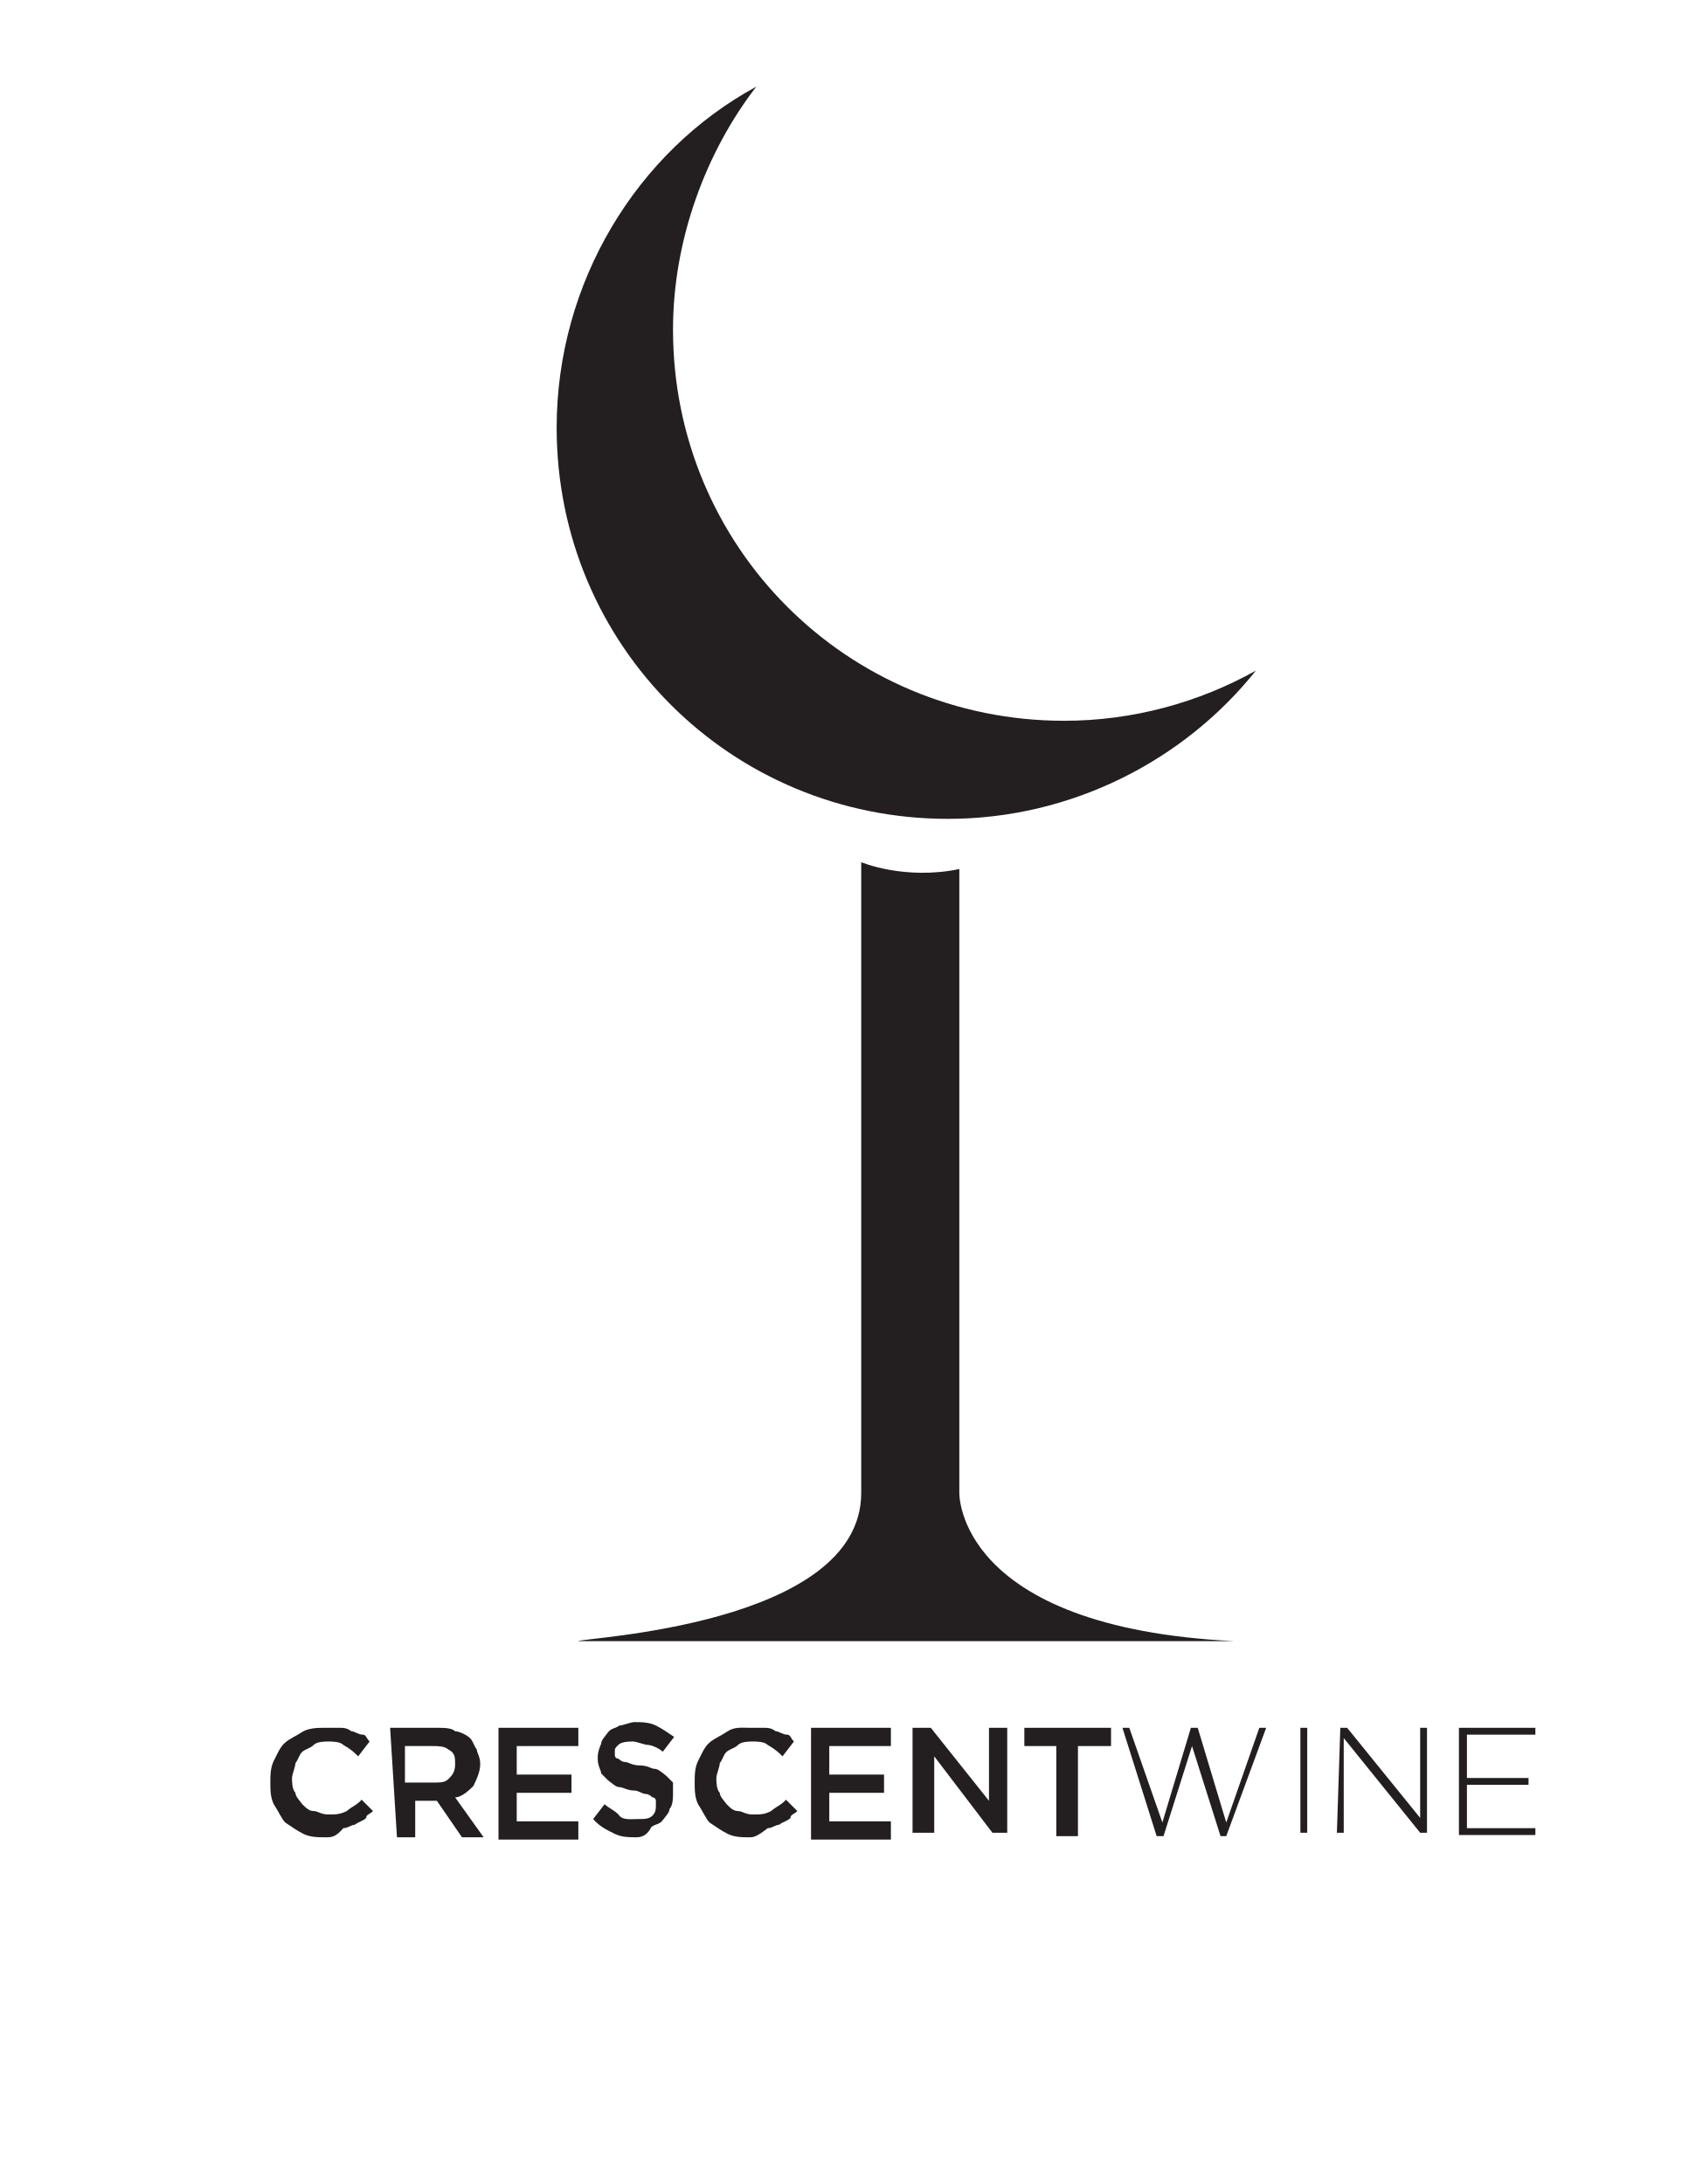
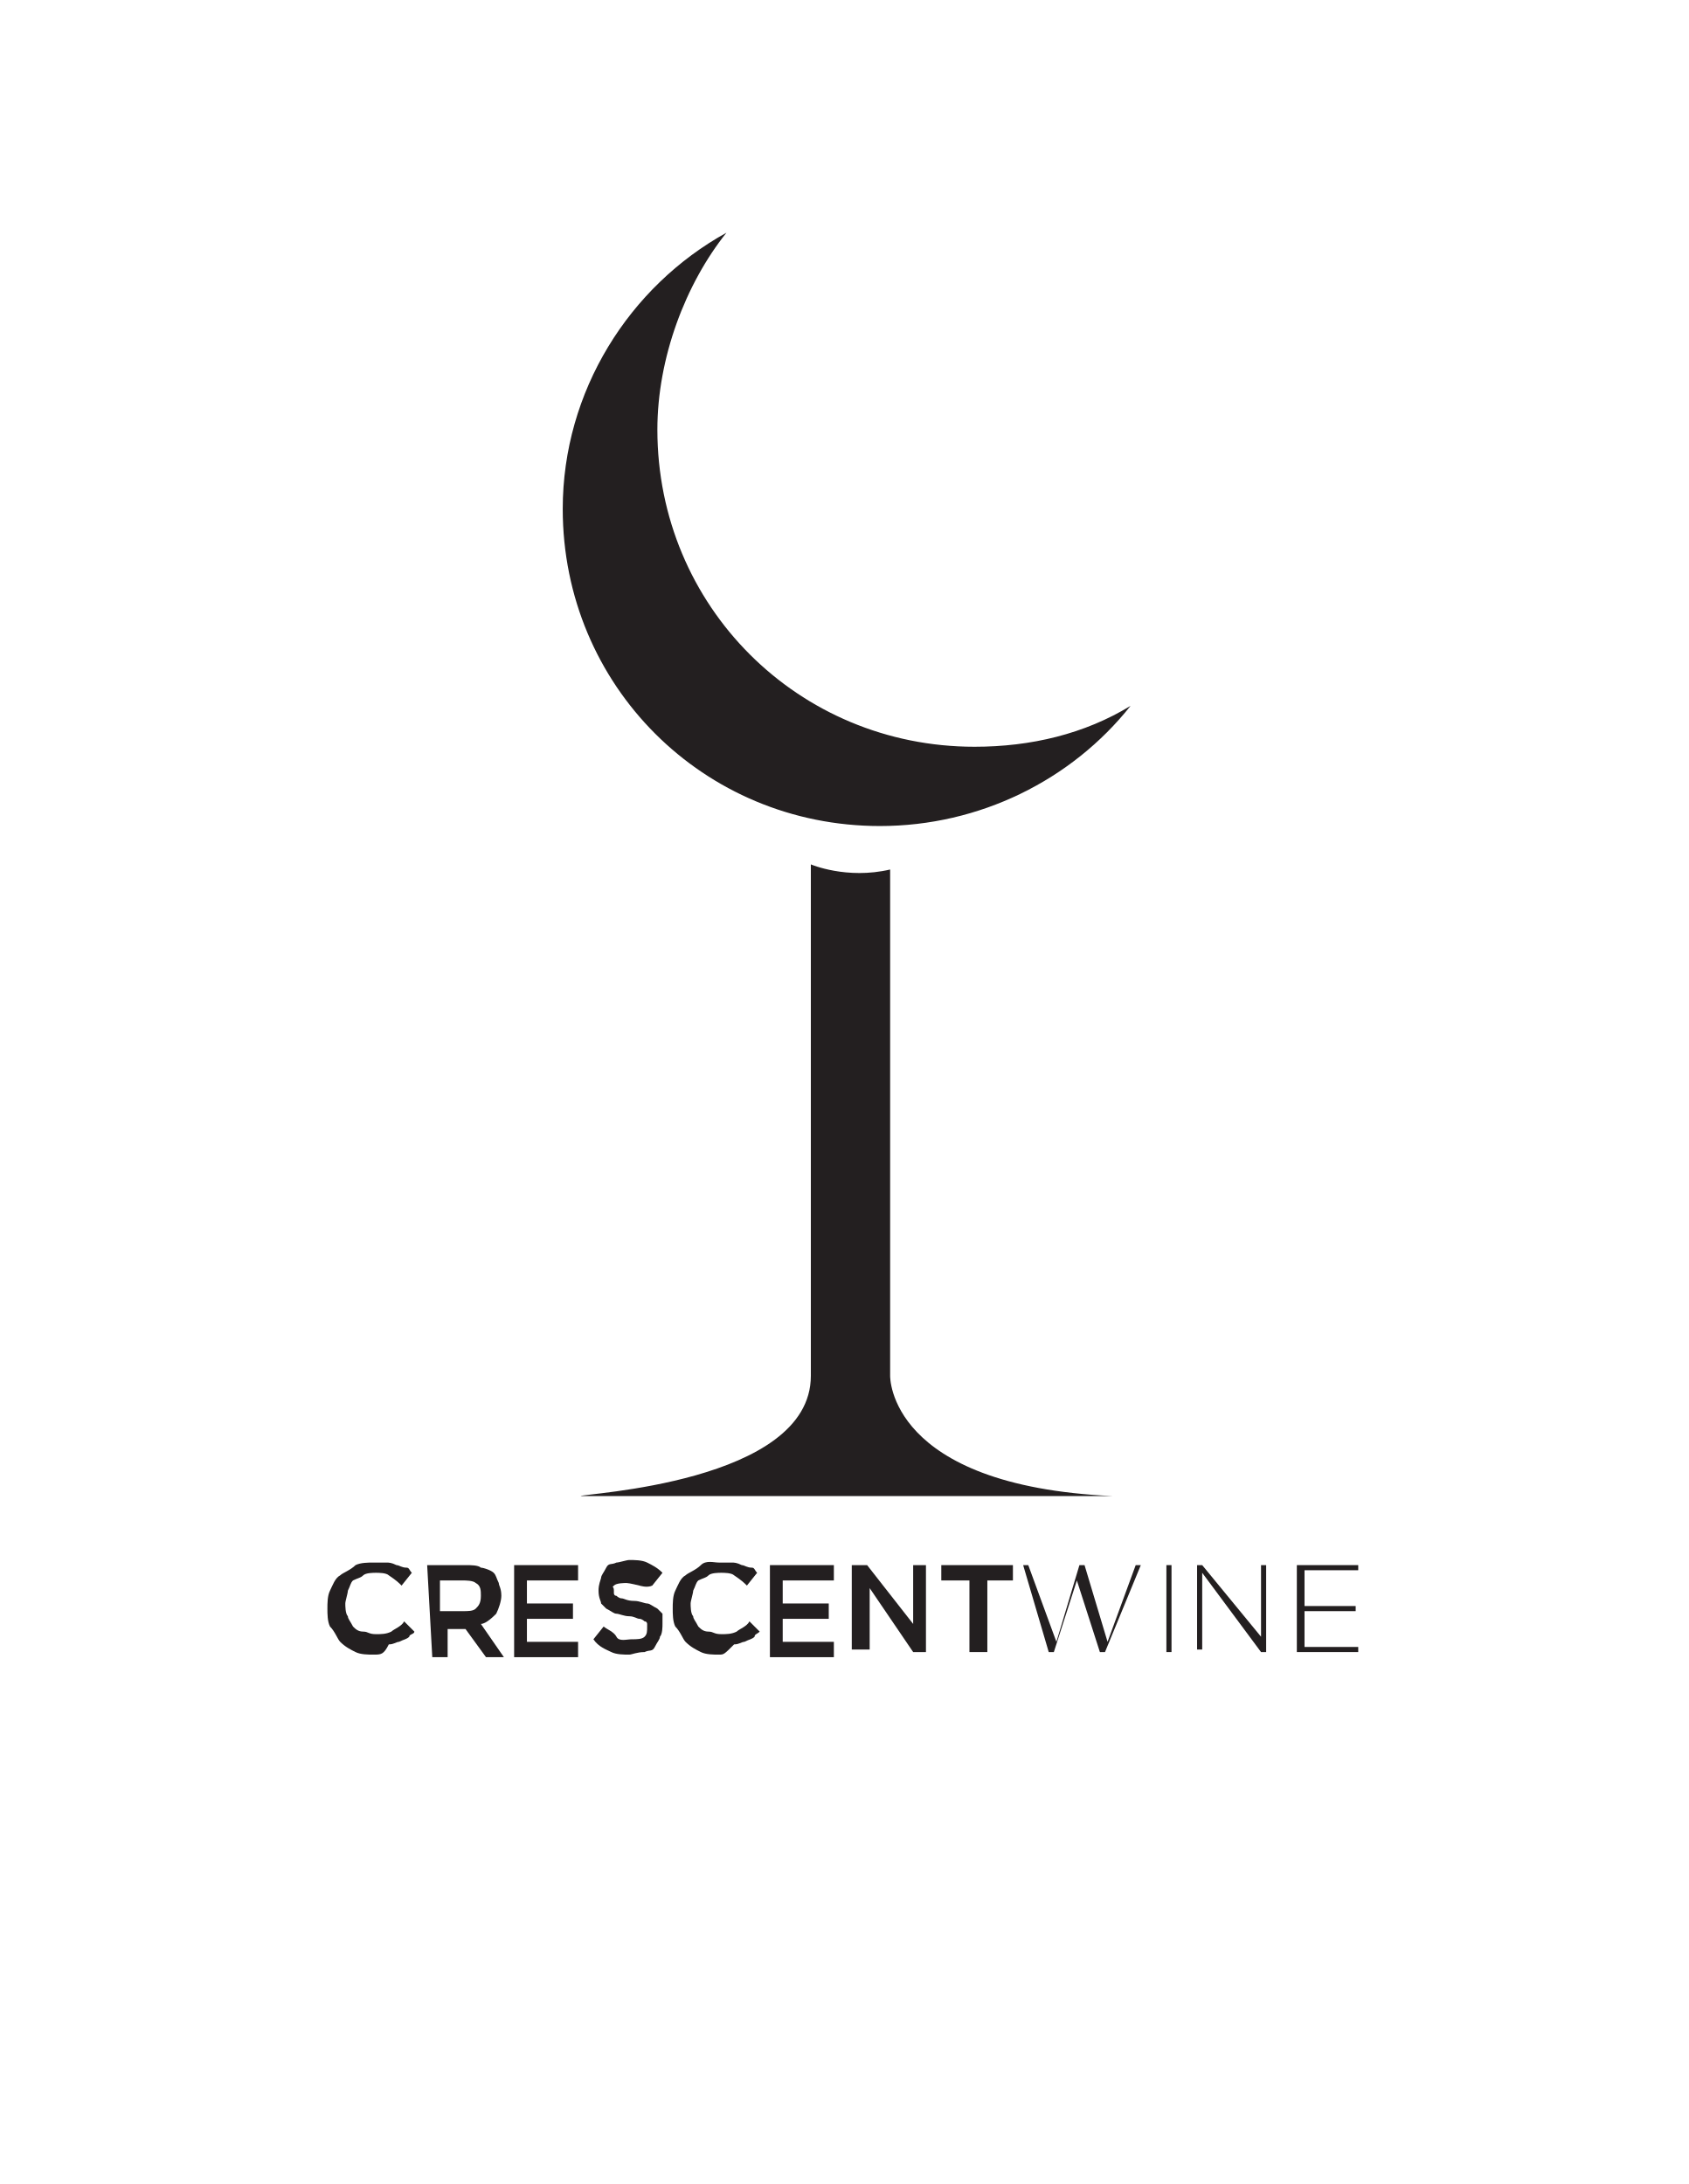
- <svg xmlns="http://www.w3.org/2000/svg" version="1.1" id="Layer_1" x="0px" y="0px" viewBox="243 295.2 148 191.5" enable-background="new 243 295.2 148 191.5" xml:space="preserve">
+ <svg xmlns="http://www.w3.org/2000/svg" version="1.1" id="Layer_1" x="0px" y="0px" viewBox="0 0 66 85.4" enable-background="new 0 0 66 85.4" xml:space="preserve">
  <g id="Layer_1_1_" display="none">
    <g id="Ia8gLY_1_" display="inline">
	</g>
  </g>
  <g id="Layer_2">
    <g>
-       <path fill="#231F20" d="M336.3,358.4c-19.1,0-34.3-15.3-34.3-34.3c0-7.9,2.9-15.6,7.3-21.3c-10.5,5.7-17.5,17.2-17.5,29.9    c0,19.1,15.3,34.3,34.3,34.3c10.8,0,20.7-5.1,27-13C348.1,356.8,342.3,358.4,336.3,358.4z" />
+       <path fill="#231F20" d="M38.1,29.2c-6.9,0-12.4-5.5-12.4-12.4c0-2.8,1.1-5.7,2.7-7.7c-3.8,2.1-6.4,6.2-6.4,10.8    c0,6.9,5.5,12.4,12.4,12.4c3.9,0,7.5-1.8,9.8-4.7C42.4,28.7,40.3,29.2,38.1,29.2z" />
      <g>
-         <path fill="#231F20" d="M271.5,456.3c-0.6,0-1.3,0-1.9-0.3c-0.6-0.3-1-0.6-1.6-1c-0.3-0.3-0.6-1-1-1.6c-0.3-0.6-0.3-1.3-0.3-1.9     l0,0c0-0.6,0-1.3,0.3-1.9c0.3-0.6,0.6-1.3,1-1.6c0.3-0.3,1-0.6,1.6-1c0.6-0.3,1.3-0.3,1.9-0.3c0.3,0,1,0,1.3,0s0.6,0,1,0.3     c0.3,0,0.6,0.3,1,0.3c0.3,0,0.3,0.3,0.6,0.6l-1,1.3c-0.3-0.3-0.6-0.6-1.3-1c-0.3-0.3-1-0.3-1.3-0.3s-1,0-1.3,0.3s-0.6,0.3-1,0.6     c-0.3,0.3-0.3,0.6-0.6,1c0,0.3-0.3,1-0.3,1.3l0,0c0,0.3,0,1,0.3,1.3c0,0.3,0.3,0.6,0.6,1c0.3,0.3,0.6,0.6,1,0.6s0.6,0.3,1.3,0.3     c0.6,0,1,0,1.6-0.3c0.3-0.3,1-0.6,1.3-1l1,1c-0.3,0.3-0.6,0.3-0.6,0.6c-0.3,0.3-0.6,0.3-1,0.6c-0.3,0-0.6,0.3-1,0.3     C272.4,456.3,272.1,456.3,271.5,456.3z" />
-         <path fill="#231F20" d="M277.2,446.7h4.1c0.6,0,1.3,0,1.6,0.3c0.3,0,1,0.3,1.3,0.6c0.3,0.3,0.3,0.6,0.6,1c0,0.3,0.3,0.6,0.3,1.3     l0,0c0,0.6-0.3,1.3-0.6,1.9c-0.3,0.3-1,1-1.6,1l2.5,3.5h-1.9l-2.2-3.2h-1.9v3.2h-1.6L277.2,446.7L277.2,446.7z M281,451.5     c0.6,0,1,0,1.3-0.3s0.6-0.6,0.6-1.3l0,0c0-0.6,0-1-0.6-1.3c-0.3-0.3-1-0.3-1.3-0.3h-2.5v3.2H281L281,451.5z" />
-         <path fill="#231F20" d="M286.7,446.7h7v1.6h-5.4v2.5h4.8v1.6h-4.8v2.5h5.4v1.6h-7V446.7L286.7,446.7z" />
-         <path fill="#231F20" d="M298.8,456.3c-0.6,0-1.3,0-1.9-0.3s-1.3-0.6-1.9-1.3l1-1.3c0.3,0.3,1,0.6,1.3,1s1,0.3,1.6,0.3     s1,0,1.3-0.3s0.3-0.6,0.3-1l0,0v-0.3c0,0,0-0.3-0.3-0.3c0,0-0.3-0.3-0.6-0.3s-0.6-0.3-1-0.3c-0.6,0-1-0.3-1.3-0.3s-0.6-0.3-1-0.6     c-0.3-0.3-0.3-0.3-0.6-0.6c0-0.3-0.3-0.6-0.3-1.3l0,0c0-0.3,0-0.6,0.3-1.3c0-0.3,0.3-0.6,0.6-1s0.6-0.3,1-0.6     c0.3,0,1-0.3,1.3-0.3c0.6,0,1.3,0,1.9,0.3c0.6,0.3,1,0.6,1.6,1l-1,1.3c-0.3-0.3-1-0.6-1.3-0.6c-0.3,0-1-0.3-1.3-0.3s-1,0-1.3,0.3     c-0.3,0.3-0.3,0.3-0.3,0.6l0,0v0.3c0,0,0,0.3,0.3,0.3c0,0,0.3,0.3,0.6,0.3s0.6,0.3,1.3,0.3s1,0.3,1.3,0.3s0.6,0.3,1,0.6     c0.3,0.3,0.3,0.3,0.6,0.6c0,0.3,0,0.6,0,1l0,0c0,0.3,0,1-0.3,1.3c0,0.3-0.3,0.6-0.6,1s-0.6,0.3-1,0.6     C299.8,456,299.4,456.3,298.8,456.3z" />
-         <path fill="#231F20" d="M308.7,456.3c-0.6,0-1.3,0-1.9-0.3s-1-0.6-1.6-1c-0.3-0.3-0.6-1-1-1.6c-0.3-0.6-0.3-1.3-0.3-1.9l0,0     c0-0.6,0-1.3,0.3-1.9c0.3-0.6,0.6-1.3,1-1.6c0.3-0.3,1-0.6,1.6-1s1.3-0.3,1.9-0.3c0.3,0,1,0,1.3,0c0.3,0,0.6,0,1,0.3     c0.3,0,0.6,0.3,1,0.3c0.3,0,0.3,0.3,0.6,0.6l-1,1.3c-0.3-0.3-0.6-0.6-1.3-1c-0.3-0.3-1-0.3-1.3-0.3c-0.3,0-1,0-1.3,0.3     s-0.6,0.3-1,0.6c-0.3,0.3-0.3,0.6-0.6,1c0,0.3-0.3,1-0.3,1.3l0,0c0,0.3,0,1,0.3,1.3c0,0.3,0.3,0.6,0.6,1c0.3,0.3,0.6,0.6,1,0.6     s0.6,0.3,1.3,0.3s1,0,1.6-0.3c0.3-0.3,1-0.6,1.3-1l1,1c-0.3,0.3-0.6,0.3-0.6,0.6c-0.3,0.3-0.6,0.3-1,0.6c-0.3,0-0.6,0.3-1,0.3     C309.3,456.3,309,456.3,308.7,456.3z" />
-         <path fill="#231F20" d="M314.1,446.7h7v1.6h-5.4v2.5h4.8v1.6h-4.8v2.5h5.4v1.6h-7V446.7L314.1,446.7z" />
-         <path fill="#231F20" d="M323,446.7h1.6l5.1,6.4v-6.4h1.6v9.2h-1.3l-5.1-6.7v6.7H323V446.7L323,446.7z" />
-         <path fill="#231F20" d="M335.7,448.3h-2.9v-1.6h7.6v1.6h-2.9v7.9h-1.9V448.3z" />
-         <path fill="#231F20" d="M341.4,446.7h0.6l2.9,8.3l2.5-8.3h0.6l2.5,8.3l2.9-8.3h0.6l-3.5,9.5H350l-2.5-7.9l-2.5,7.9h-0.6     L341.4,446.7z" />
-         <path fill="#231F20" d="M357,446.7h0.6v9.2H357V446.7z" />
-         <path fill="#231F20" d="M360.5,446.7h0.6l6.4,7.9v-7.9h0.6v9.2h-0.6l-6.7-8.3v8.3h-0.6L360.5,446.7L360.5,446.7z" />
-         <path fill="#231F20" d="M370.9,446.7h6.7v0.6h-6v3.8h5.4v0.6h-5.4v3.8h6v0.6h-6.7V446.7z" />
+         <path fill="#231F20" d="M14.6,64.7c-0.2,0-0.5,0-0.7-0.1c-0.2-0.1-0.4-0.2-0.6-0.4c-0.1-0.1-0.2-0.4-0.4-0.6     c-0.1-0.2-0.1-0.5-0.1-0.7l0,0c0-0.2,0-0.5,0.1-0.7s0.2-0.5,0.4-0.6c0.1-0.1,0.4-0.2,0.6-0.4c0.2-0.1,0.5-0.1,0.7-0.1     c0.1,0,0.4,0,0.5,0c0.1,0,0.2,0,0.4,0.1c0.1,0,0.2,0.1,0.4,0.1c0.1,0,0.1,0.1,0.2,0.2L15.7,62c-0.1-0.1-0.2-0.2-0.5-0.4     c-0.1-0.1-0.4-0.1-0.5-0.1s-0.4,0-0.5,0.1c-0.1,0.1-0.2,0.1-0.4,0.2c-0.1,0.1-0.1,0.2-0.2,0.4c0,0.1-0.1,0.4-0.1,0.5l0,0     c0,0.1,0,0.4,0.1,0.5c0,0.1,0.1,0.2,0.2,0.4c0.1,0.1,0.2,0.2,0.4,0.2c0.2,0,0.2,0.1,0.5,0.1c0.2,0,0.4,0,0.6-0.1     c0.1-0.1,0.4-0.2,0.5-0.4l0.4,0.4C16.2,63.9,16,63.9,16,64c-0.1,0.1-0.2,0.1-0.4,0.2c-0.1,0-0.2,0.1-0.4,0.1     C15,64.7,14.9,64.7,14.6,64.7z" />
+         <path fill="#231F20" d="M16.7,61.2h1.5c0.2,0,0.5,0,0.6,0.1c0.1,0,0.4,0.1,0.5,0.2c0.1,0.1,0.1,0.2,0.2,0.4     c0,0.1,0.1,0.2,0.1,0.5l0,0c0,0.2-0.1,0.5-0.2,0.7c-0.1,0.1-0.4,0.4-0.6,0.4l0.9,1.3h-0.7l-0.8-1.1h-0.7v1.1h-0.6L16.7,61.2     L16.7,61.2z M18.1,63c0.2,0,0.4,0,0.5-0.1c0.1-0.1,0.2-0.2,0.2-0.5l0,0c0-0.2,0-0.4-0.2-0.5c-0.1-0.1-0.4-0.1-0.5-0.1h-0.9V63     L18.1,63L18.1,63z" />
+         <path fill="#231F20" d="M20.1,61.2h2.5v0.6h-2v0.9h1.8v0.6h-1.8v0.9h2v0.6h-2.5L20.1,61.2L20.1,61.2z" />
+         <path fill="#231F20" d="M24.6,64.7c-0.2,0-0.5,0-0.7-0.1s-0.5-0.2-0.7-0.5l0.4-0.5c0.1,0.1,0.4,0.2,0.5,0.4     c0.1,0.2,0.4,0.1,0.6,0.1c0.2,0,0.4,0,0.5-0.1s0.1-0.2,0.1-0.4l0,0v-0.1c0,0,0-0.1-0.1-0.1c0,0-0.1-0.1-0.2-0.1     c-0.1,0-0.2-0.1-0.4-0.1c-0.2,0-0.4-0.1-0.5-0.1s-0.2-0.1-0.4-0.2c-0.1-0.1-0.1-0.1-0.2-0.2c0-0.1-0.1-0.2-0.1-0.5l0,0     c0-0.1,0-0.2,0.1-0.5c0-0.1,0.1-0.2,0.2-0.4c0.1-0.2,0.2-0.1,0.4-0.2c0.1,0,0.4-0.1,0.5-0.1c0.2,0,0.5,0,0.7,0.1     c0.2,0.1,0.4,0.2,0.6,0.4l-0.4,0.5C25.3,62.1,25,62,25,62s-0.4-0.1-0.5-0.1s-0.4,0-0.5,0.1S24,62,24,62.2l0,0v0.1     c0,0,0,0.1,0.1,0.1c0,0,0.1,0.1,0.2,0.1c0.1,0,0.2,0.1,0.5,0.1c0.2,0,0.4,0.1,0.5,0.1s0.2,0.1,0.4,0.2c0.1,0.1,0.1,0.1,0.2,0.2     c0,0.1,0,0.2,0,0.4l0,0c0,0.1,0,0.4-0.1,0.5c0,0.1-0.1,0.2-0.2,0.4c-0.1,0.2-0.2,0.1-0.4,0.2C24.9,64.6,24.7,64.7,24.6,64.7z" />
+         <path fill="#231F20" d="M28.1,64.7c-0.2,0-0.5,0-0.7-0.1s-0.4-0.2-0.6-0.4c-0.1-0.1-0.2-0.4-0.4-0.6c-0.1-0.2-0.1-0.5-0.1-0.7     l0,0c0-0.2,0-0.5,0.1-0.7c0.1-0.2,0.2-0.5,0.4-0.6c0.1-0.1,0.4-0.2,0.6-0.4c0.2-0.2,0.5-0.1,0.7-0.1c0.1,0,0.4,0,0.5,0     s0.2,0,0.4,0.1c0.1,0,0.2,0.1,0.4,0.1c0.1,0,0.1,0.1,0.2,0.2L29.2,62c-0.1-0.1-0.2-0.2-0.5-0.4c-0.1-0.1-0.4-0.1-0.5-0.1     c-0.1,0-0.4,0-0.5,0.1c-0.1,0.1-0.2,0.1-0.4,0.2c-0.1,0.1-0.1,0.2-0.2,0.4c0,0.1-0.1,0.4-0.1,0.5l0,0c0,0.1,0,0.4,0.1,0.5     c0,0.1,0.1,0.2,0.2,0.4c0.1,0.1,0.2,0.2,0.4,0.2c0.2,0,0.2,0.1,0.5,0.1c0.2,0,0.4,0,0.6-0.1c0.1-0.1,0.4-0.2,0.5-0.4l0.4,0.4     c-0.1,0.1-0.2,0.1-0.2,0.2c-0.1,0.1-0.2,0.1-0.4,0.2c-0.1,0-0.2,0.1-0.4,0.1C28.3,64.7,28.3,64.7,28.1,64.7z" />
+         <path fill="#231F20" d="M30.1,61.2h2.5v0.6h-2v0.9h1.8v0.6h-1.8v0.9h2v0.6h-2.5V61.2L30.1,61.2z" />
+         <path fill="#231F20" d="M33.3,61.2h0.6l1.8,2.3v-2.3h0.5v3.4h-0.5L34,62.1v2.4h-0.7V61.2L33.3,61.2z" />
+         <path fill="#231F20" d="M37.9,61.8h-1.1v-0.6h2.8v0.6h-1v2.8h-0.7V61.8L37.9,61.8z" />
+         <path fill="#231F20" d="M40,61.2h0.2l1.1,3l0.9-3h0.2l0.9,3l1.1-3h0.2l-1.4,3.4h-0.2l-0.9-2.8l-0.9,2.8H41L40,61.2z" />
+         <path fill="#231F20" d="M45.6,61.2h0.2v3.4h-0.2V61.2z" />
+         <path fill="#231F20" d="M46.8,61.2h0.2l2.3,2.8v-2.8h0.2v3.4h-0.2L47,61.5v3h-0.2L46.8,61.2L46.8,61.2z" />
+         <path fill="#231F20" d="M50.7,61.2h2.4v0.2H51v1.4h2V63h-2v1.4h2.1v0.2h-2.4V61.2z" />
      </g>
-       <path fill="#231F20" d="M318.5,426.1v-55.3c0,0,3.8,1.6,8.6,0.6v54.7c0,0-0.3,11.8,24.1,13h-57.5    C293.7,438.8,318.5,437.8,318.5,426.1z" />
+       <path fill="#231F20" d="M31.7,53.8v-20c0,0,1.4,0.6,3.1,0.2v19.8c0,0-0.1,4.3,8.7,4.7H22.7C22.7,58.4,31.7,58,31.7,53.8z" />
    </g>
  </g>
</svg>
